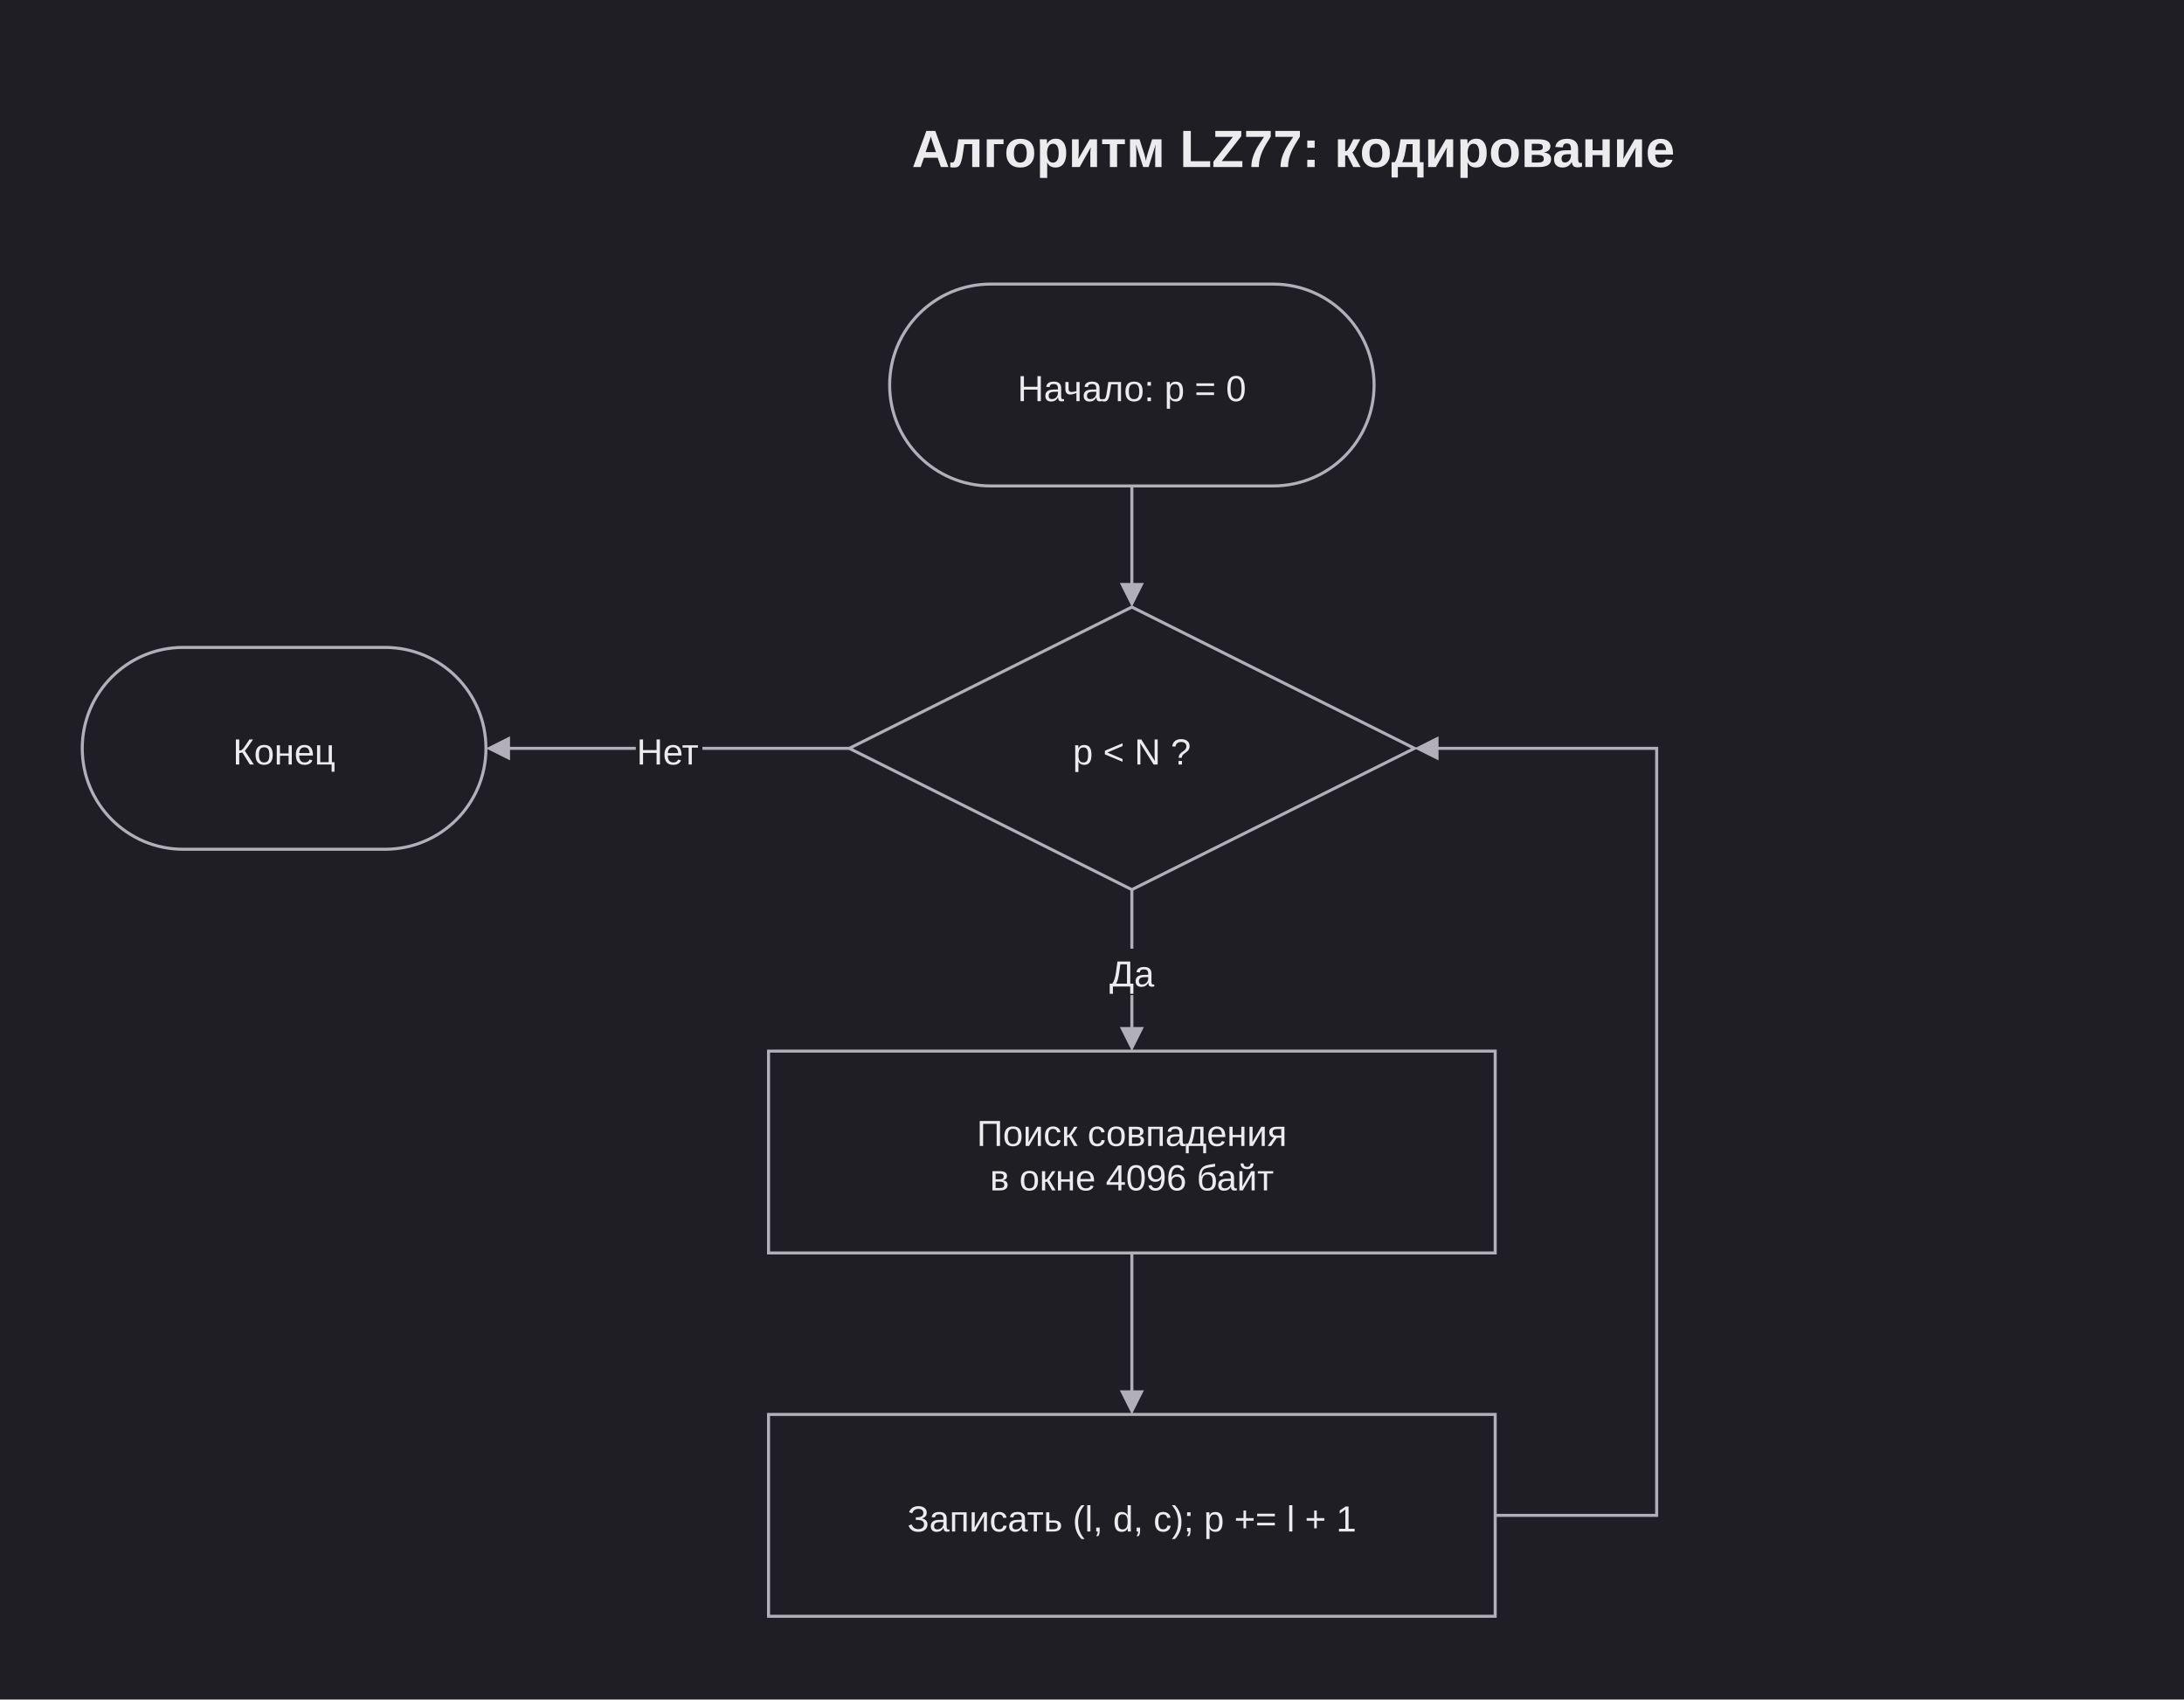
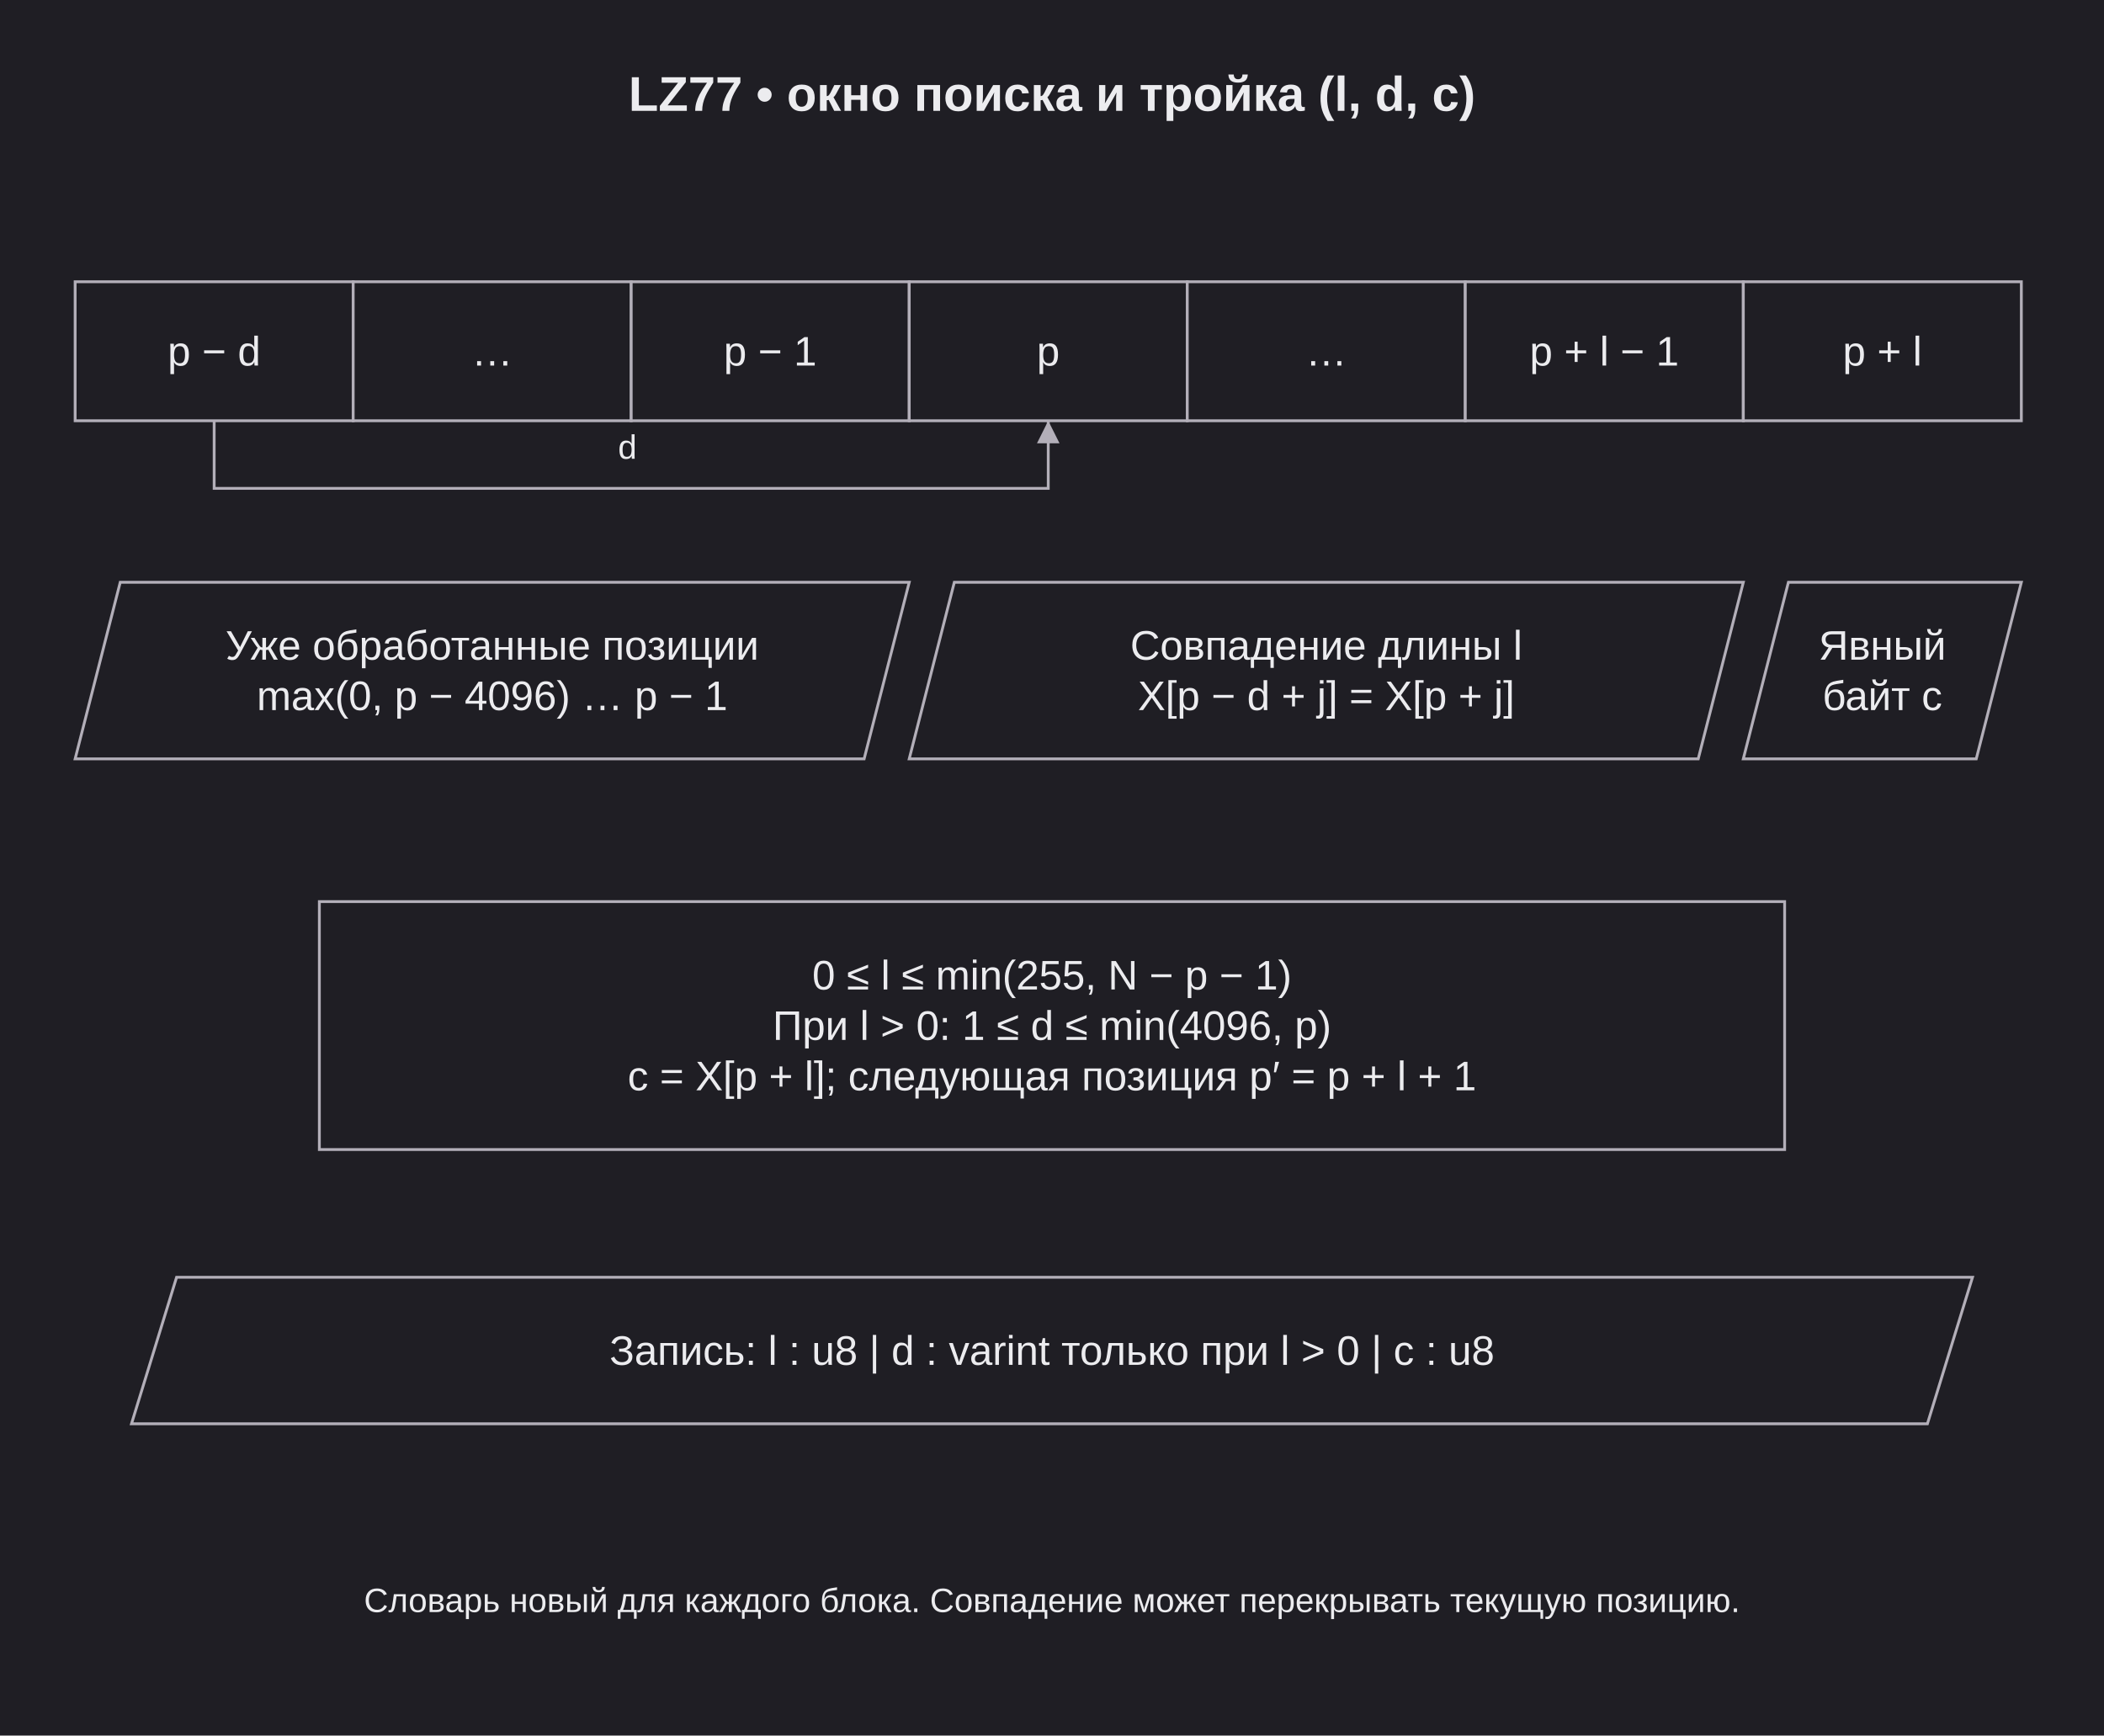
- <svg xmlns="http://www.w3.org/2000/svg" width="1082" height="842" viewBox="0 0 1082 842">
-   <defs />
+ <svg xmlns="http://www.w3.org/2000/svg" width="1120" height="924" viewBox="0 0 1120 924" role="img">
+   <defs>
+     <marker id="arrow" viewBox="0 0 10 10" refX="10" refY="5" markerWidth="8" markerHeight="8" orient="auto-start-reverse">
+       <path d="M 0 0 L 10 5 L 0 10 Z" fill="#b3afb9" />
+     </marker>
+   </defs>
  <rect width="100%" height="100%" fill="#1f1e24" />
-   <g fill="#ececef" font-family="Arial" font-weight="bold" pointer-events="none" text-anchor="middle" font-size="26px">
-     <text x="640.75" y="82.75">Алгоритм LZ77: кодирование</text>
-   </g>
-   <rect x="440.75" y="140.75" width="240" height="100" rx="50" ry="50" fill="#1f1e24" stroke="#b3afb9" stroke-width="1.5" pointer-events="none" />
-   <g fill="#ececef" font-family="Arial" pointer-events="none" text-anchor="middle" font-size="18px">
-     <text x="560.75" y="198.75">Начало: p = 0</text>
-   </g>
-   <path d="M 560.75 300.75 L 700.75 370.75 L 560.75 440.75 L 420.75 370.75 Z" fill="#1f1e24" stroke="#b3afb9" stroke-width="1.5" stroke-miterlimit="10" pointer-events="none" />
-   <g fill="#ececef" font-family="Arial" pointer-events="none" text-anchor="middle" font-size="18px">
-     <text x="560.75" y="378.75">p &lt; N ?</text>
-   </g>
-   <path d="M 560.75 240.75 L 560.75 289.57" fill="none" stroke="#b3afb9" stroke-width="1.5" stroke-miterlimit="10" pointer-events="none" />
-   <path d="M 560.75 299.07 L 556 289.57 L 565.5 289.57 Z" fill="#b3afb9" stroke="#b3afb9" stroke-width="1.5" stroke-miterlimit="10" pointer-events="none" />
-   <rect x="380.75" y="520.75" width="360" height="100" fill="#1f1e24" stroke="#b3afb9" stroke-width="1.5" pointer-events="none" />
-   <g fill="#ececef" font-family="Arial" pointer-events="none" text-anchor="middle" font-size="18px">
-     <text x="560.75" y="567.75">Поиск совпадения</text>
-     <text x="560.75" y="589.75">в окне 4096 байт</text>
-   </g>
-   <path d="M 560.75 440.75 L 560.75 509.57" fill="none" stroke="#b3afb9" stroke-width="1.5" stroke-miterlimit="10" pointer-events="none" />
-   <path d="M 560.75 519.07 L 556 509.57 L 565.5 509.57 Z" fill="#b3afb9" stroke="#b3afb9" stroke-width="1.5" stroke-miterlimit="10" pointer-events="none" />
-   <g fill="#ececef" font-family="Arial" pointer-events="none" text-anchor="middle" font-size="18px">
-     <rect fill="#1f1e24" stroke="none" x="549" y="470" width="24" height="23" stroke-width="0" />
-     <text x="560.75" y="488.75">Да</text>
-   </g>
-   <rect x="380.75" y="700.75" width="360" height="100" fill="#1f1e24" stroke="#b3afb9" stroke-width="1.5" pointer-events="none" />
-   <g fill="#ececef" font-family="Arial" pointer-events="none" text-anchor="middle" font-size="18px">
-     <text x="560.75" y="758.75">Записать (l, d, c); p += l + 1</text>
-   </g>
-   <path d="M 560.75 620.75 L 560.75 689.57" fill="none" stroke="#b3afb9" stroke-width="1.5" stroke-miterlimit="10" pointer-events="none" />
-   <path d="M 560.75 699.07 L 556 689.57 L 565.5 689.57 Z" fill="#b3afb9" stroke="#b3afb9" stroke-width="1.5" stroke-miterlimit="10" pointer-events="none" />
-   <rect x="40.75" y="320.75" width="200" height="100" rx="50" ry="50" fill="#1f1e24" stroke="#b3afb9" stroke-width="1.5" pointer-events="none" />
-   <g fill="#ececef" font-family="Arial" pointer-events="none" text-anchor="middle" font-size="18px">
-     <text x="140.75" y="378.75">Конец</text>
-   </g>
-   <path d="M 420.75 370.75 L 251.93 370.75" fill="none" stroke="#b3afb9" stroke-width="1.5" stroke-miterlimit="10" pointer-events="none" />
-   <path d="M 242.43 370.75 L 251.93 366 L 251.93 375.5 Z" fill="#b3afb9" stroke="#b3afb9" stroke-width="1.5" stroke-miterlimit="10" pointer-events="none" />
-   <g fill="#ececef" font-family="Arial" pointer-events="none" text-anchor="middle" font-size="18px">
-     <rect fill="#1f1e24" stroke="none" x="315" y="360" width="33" height="23" stroke-width="0" />
-     <text x="330.75" y="378.75">Нет</text>
-   </g>
-   <path d="M 740.75 750.75 L 820.75 750.75 L 820.75 370.75 L 711.93 370.75" fill="none" stroke="#b3afb9" stroke-width="1.5" stroke-miterlimit="10" pointer-events="none" />
-   <path d="M 702.43 370.75 L 711.93 366 L 711.93 375.5 Z" fill="#b3afb9" stroke="#b3afb9" stroke-width="1.5" stroke-miterlimit="10" pointer-events="none" />
+   <path d="M114 224 L114 260 L558 260 L558 224" fill="none" stroke="#b3afb9" stroke-width="1.5" marker-end="url(#arrow)" />
+   <text x="560" y="50" text-anchor="middle" dominant-baseline="central" font-family="Arial, sans-serif" font-size="26" fill="#ececef" font-weight="700">LZ77 • окно поиска и тройка (l, d, c)</text>
+   <rect x="40" y="150" width="148" height="74" fill="#1f1e24" stroke="#b3afb9" stroke-width="1.5" />
+   <text x="114" y="187" text-anchor="middle" dominant-baseline="central" font-family="Arial, sans-serif" font-size="22" fill="#ececef">p − d</text>
+   <rect x="188" y="150" width="148" height="74" fill="#1f1e24" stroke="#b3afb9" stroke-width="1.5" />
+   <text x="262" y="187" text-anchor="middle" dominant-baseline="central" font-family="Arial, sans-serif" font-size="22" fill="#ececef">…</text>
+   <rect x="336" y="150" width="148" height="74" fill="#1f1e24" stroke="#b3afb9" stroke-width="1.5" />
+   <text x="410" y="187" text-anchor="middle" dominant-baseline="central" font-family="Arial, sans-serif" font-size="22" fill="#ececef">p − 1</text>
+   <rect x="484" y="150" width="148" height="74" fill="#1f1e24" stroke="#b3afb9" stroke-width="1.5" />
+   <text x="558" y="187" text-anchor="middle" dominant-baseline="central" font-family="Arial, sans-serif" font-size="22" fill="#ececef">p</text>
+   <rect x="632" y="150" width="148" height="74" fill="#1f1e24" stroke="#b3afb9" stroke-width="1.5" />
+   <text x="706" y="187" text-anchor="middle" dominant-baseline="central" font-family="Arial, sans-serif" font-size="22" fill="#ececef">…</text>
+   <rect x="780" y="150" width="148" height="74" fill="#1f1e24" stroke="#b3afb9" stroke-width="1.5" />
+   <text x="854" y="187" text-anchor="middle" dominant-baseline="central" font-family="Arial, sans-serif" font-size="22" fill="#ececef">p + l − 1</text>
+   <rect x="928" y="150" width="148" height="74" fill="#1f1e24" stroke="#b3afb9" stroke-width="1.5" />
+   <text x="1002" y="187" text-anchor="middle" dominant-baseline="central" font-family="Arial, sans-serif" font-size="22" fill="#ececef">p + l</text>
+   <path d="M 64 310 H 484 L 460 404 H 40 Z" fill="#1f1e24" stroke="#b3afb9" stroke-width="1.5" />
+   <text x="262" y="343.58" text-anchor="middle" dominant-baseline="central" font-family="Arial, sans-serif" font-size="22" fill="#ececef">Уже обработанные позиции</text>
+   <text x="262" y="370.42" text-anchor="middle" dominant-baseline="central" font-family="Arial, sans-serif" font-size="22" fill="#ececef">max(0, p − 4096) … p − 1</text>
+   <path d="M 508 310 H 928 L 904 404 H 484 Z" fill="#1f1e24" stroke="#b3afb9" stroke-width="1.5" />
+   <text x="706" y="343.58" text-anchor="middle" dominant-baseline="central" font-family="Arial, sans-serif" font-size="22" fill="#ececef">Совпадение длины l</text>
+   <text x="706" y="370.42" text-anchor="middle" dominant-baseline="central" font-family="Arial, sans-serif" font-size="22" fill="#ececef">X[p − d + j] = X[p + j]</text>
+   <path d="M 952 310 H 1076 L 1052 404 H 928 Z" fill="#1f1e24" stroke="#b3afb9" stroke-width="1.5" />
+   <text x="1002" y="343.58" text-anchor="middle" dominant-baseline="central" font-family="Arial, sans-serif" font-size="22" fill="#ececef">Явный</text>
+   <text x="1002" y="370.42" text-anchor="middle" dominant-baseline="central" font-family="Arial, sans-serif" font-size="22" fill="#ececef">байт c</text>
+   <text x="334" y="238" text-anchor="middle" dominant-baseline="central" font-family="Arial, sans-serif" font-size="18" fill="#ececef">d</text>
+   <rect x="170" y="480" width="780" height="132" fill="#1f1e24" stroke="#b3afb9" stroke-width="1.5" />
+   <text x="560" y="519.16" text-anchor="middle" dominant-baseline="central" font-family="Arial, sans-serif" font-size="22" fill="#ececef">0 ≤ l ≤ min(255, N − p − 1)</text>
+   <text x="560" y="546" text-anchor="middle" dominant-baseline="central" font-family="Arial, sans-serif" font-size="22" fill="#ececef">При l &gt; 0: 1 ≤ d ≤ min(4096, p)</text>
+   <text x="560" y="572.84" text-anchor="middle" dominant-baseline="central" font-family="Arial, sans-serif" font-size="22" fill="#ececef">c = X[p + l]; следующая позиция p′ = p + l + 1</text>
+   <path d="M 94 680 H 1050 L 1026 758 H 70 Z" fill="#1f1e24" stroke="#b3afb9" stroke-width="1.5" />
+   <text x="560" y="719" text-anchor="middle" dominant-baseline="central" font-family="Arial, sans-serif" font-size="22" fill="#ececef">Запись: l : u8 | d : varint только при l &gt; 0 | c : u8</text>
+   <text x="560" y="852" text-anchor="middle" dominant-baseline="central" font-family="Arial, sans-serif" font-size="18" fill="#ececef">Словарь новый для каждого блока. Совпадение может перекрывать текущую позицию.</text>
</svg>
